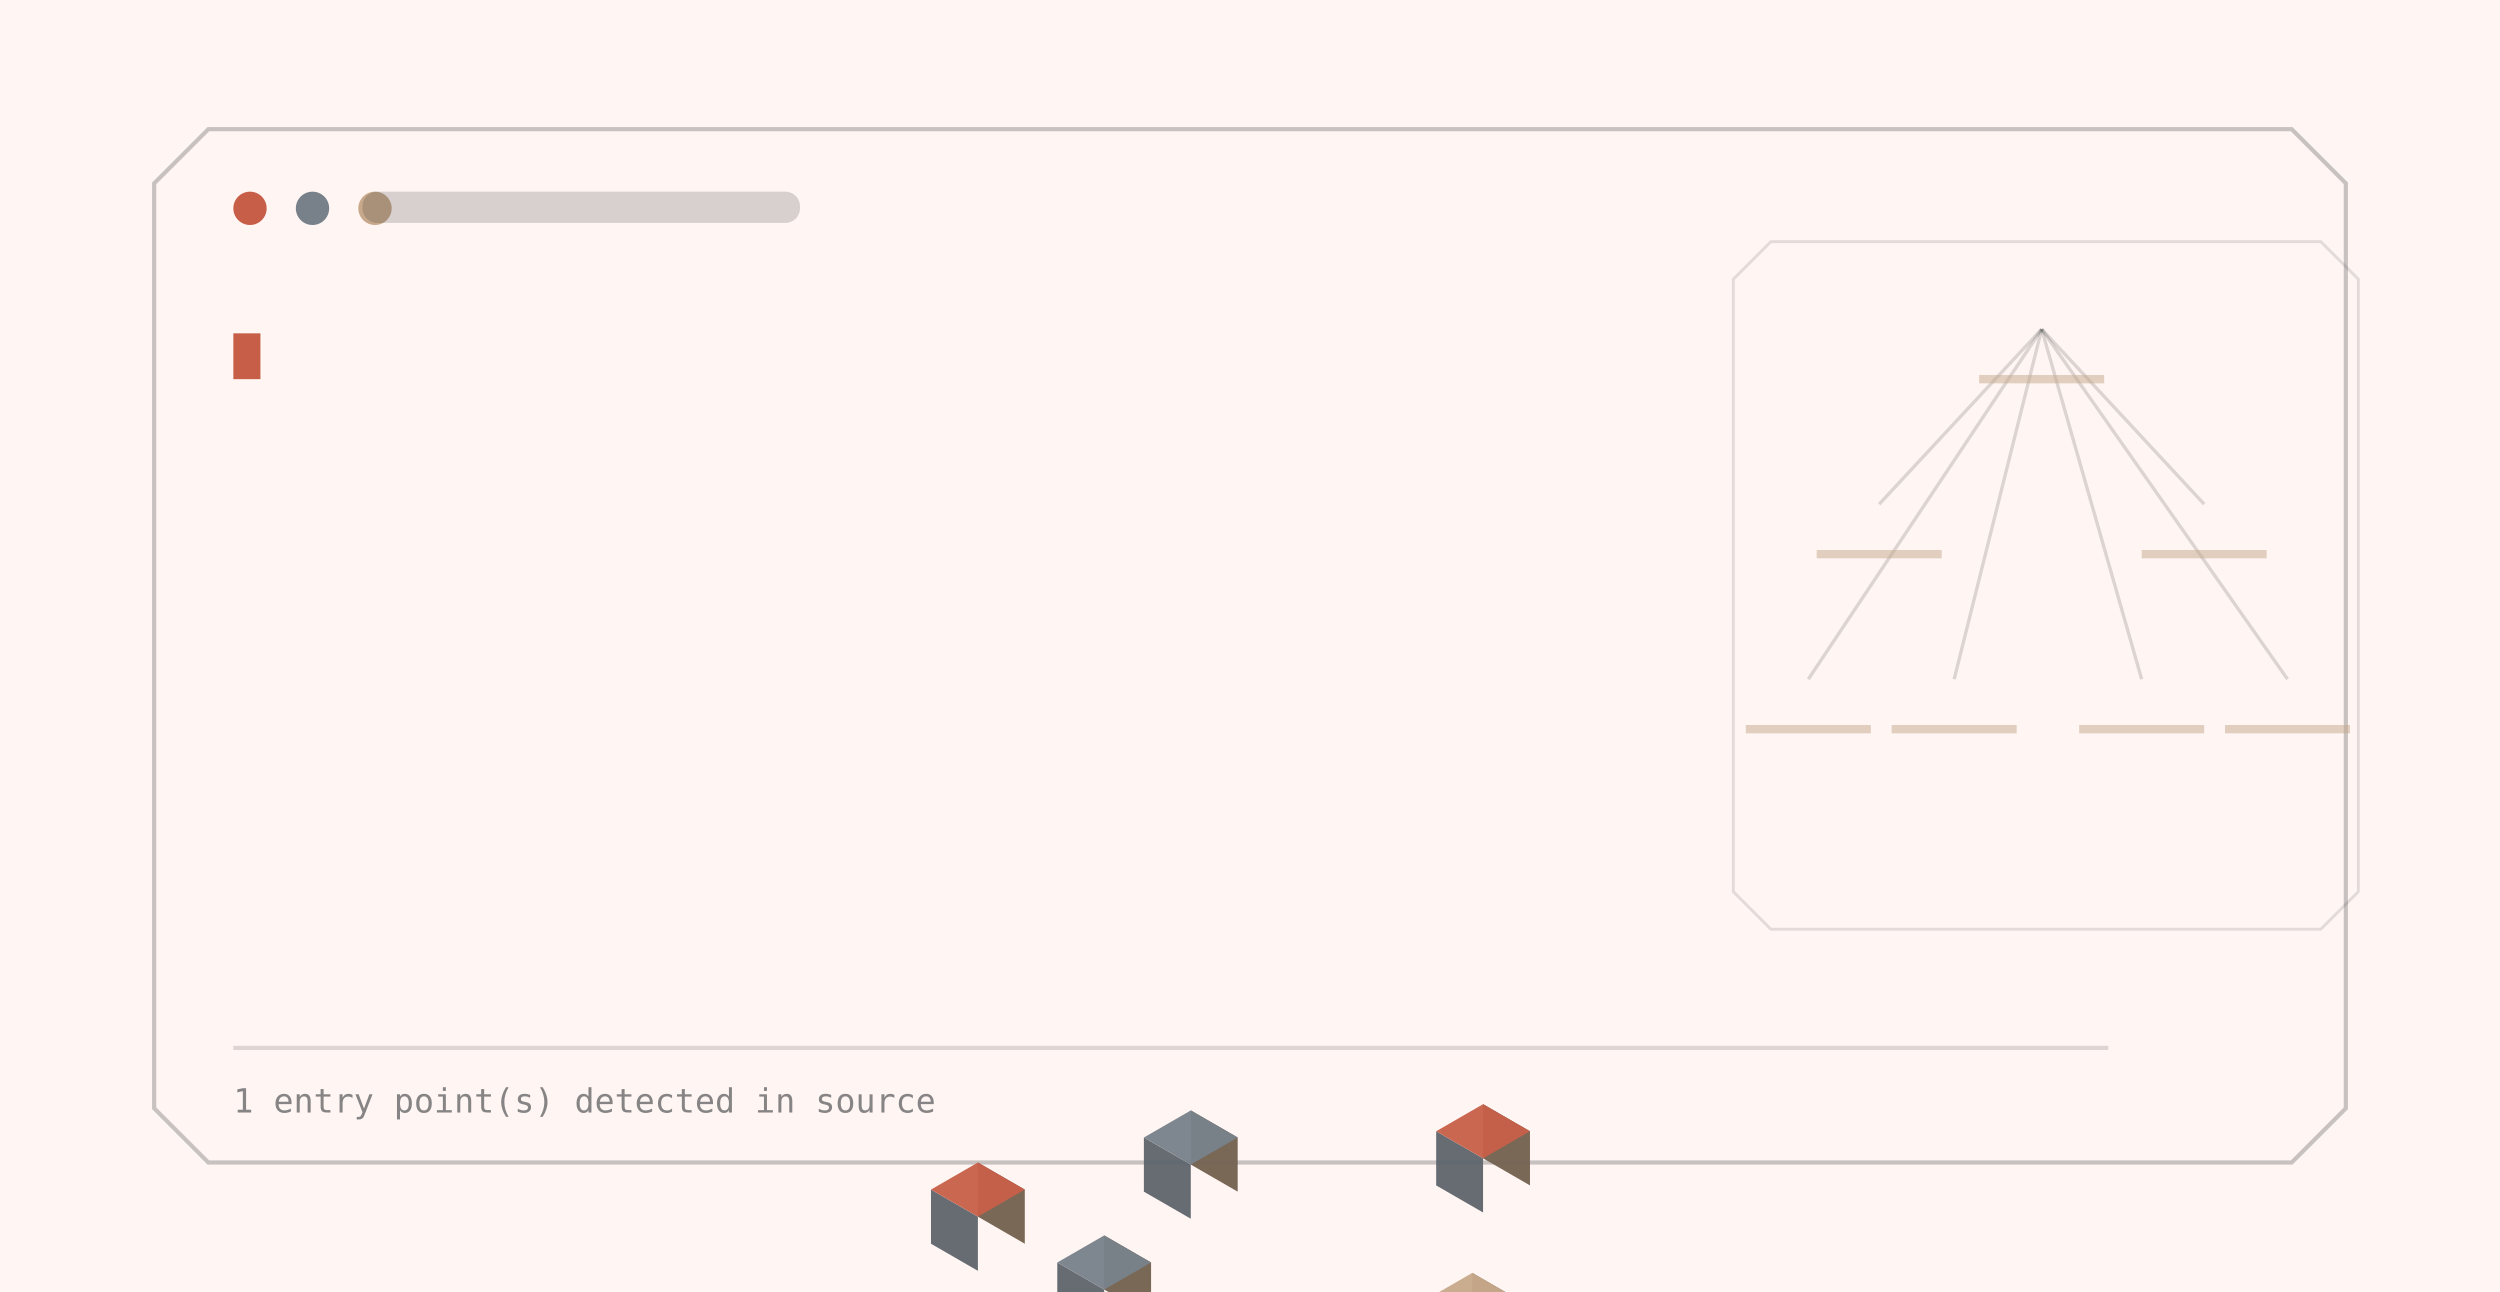
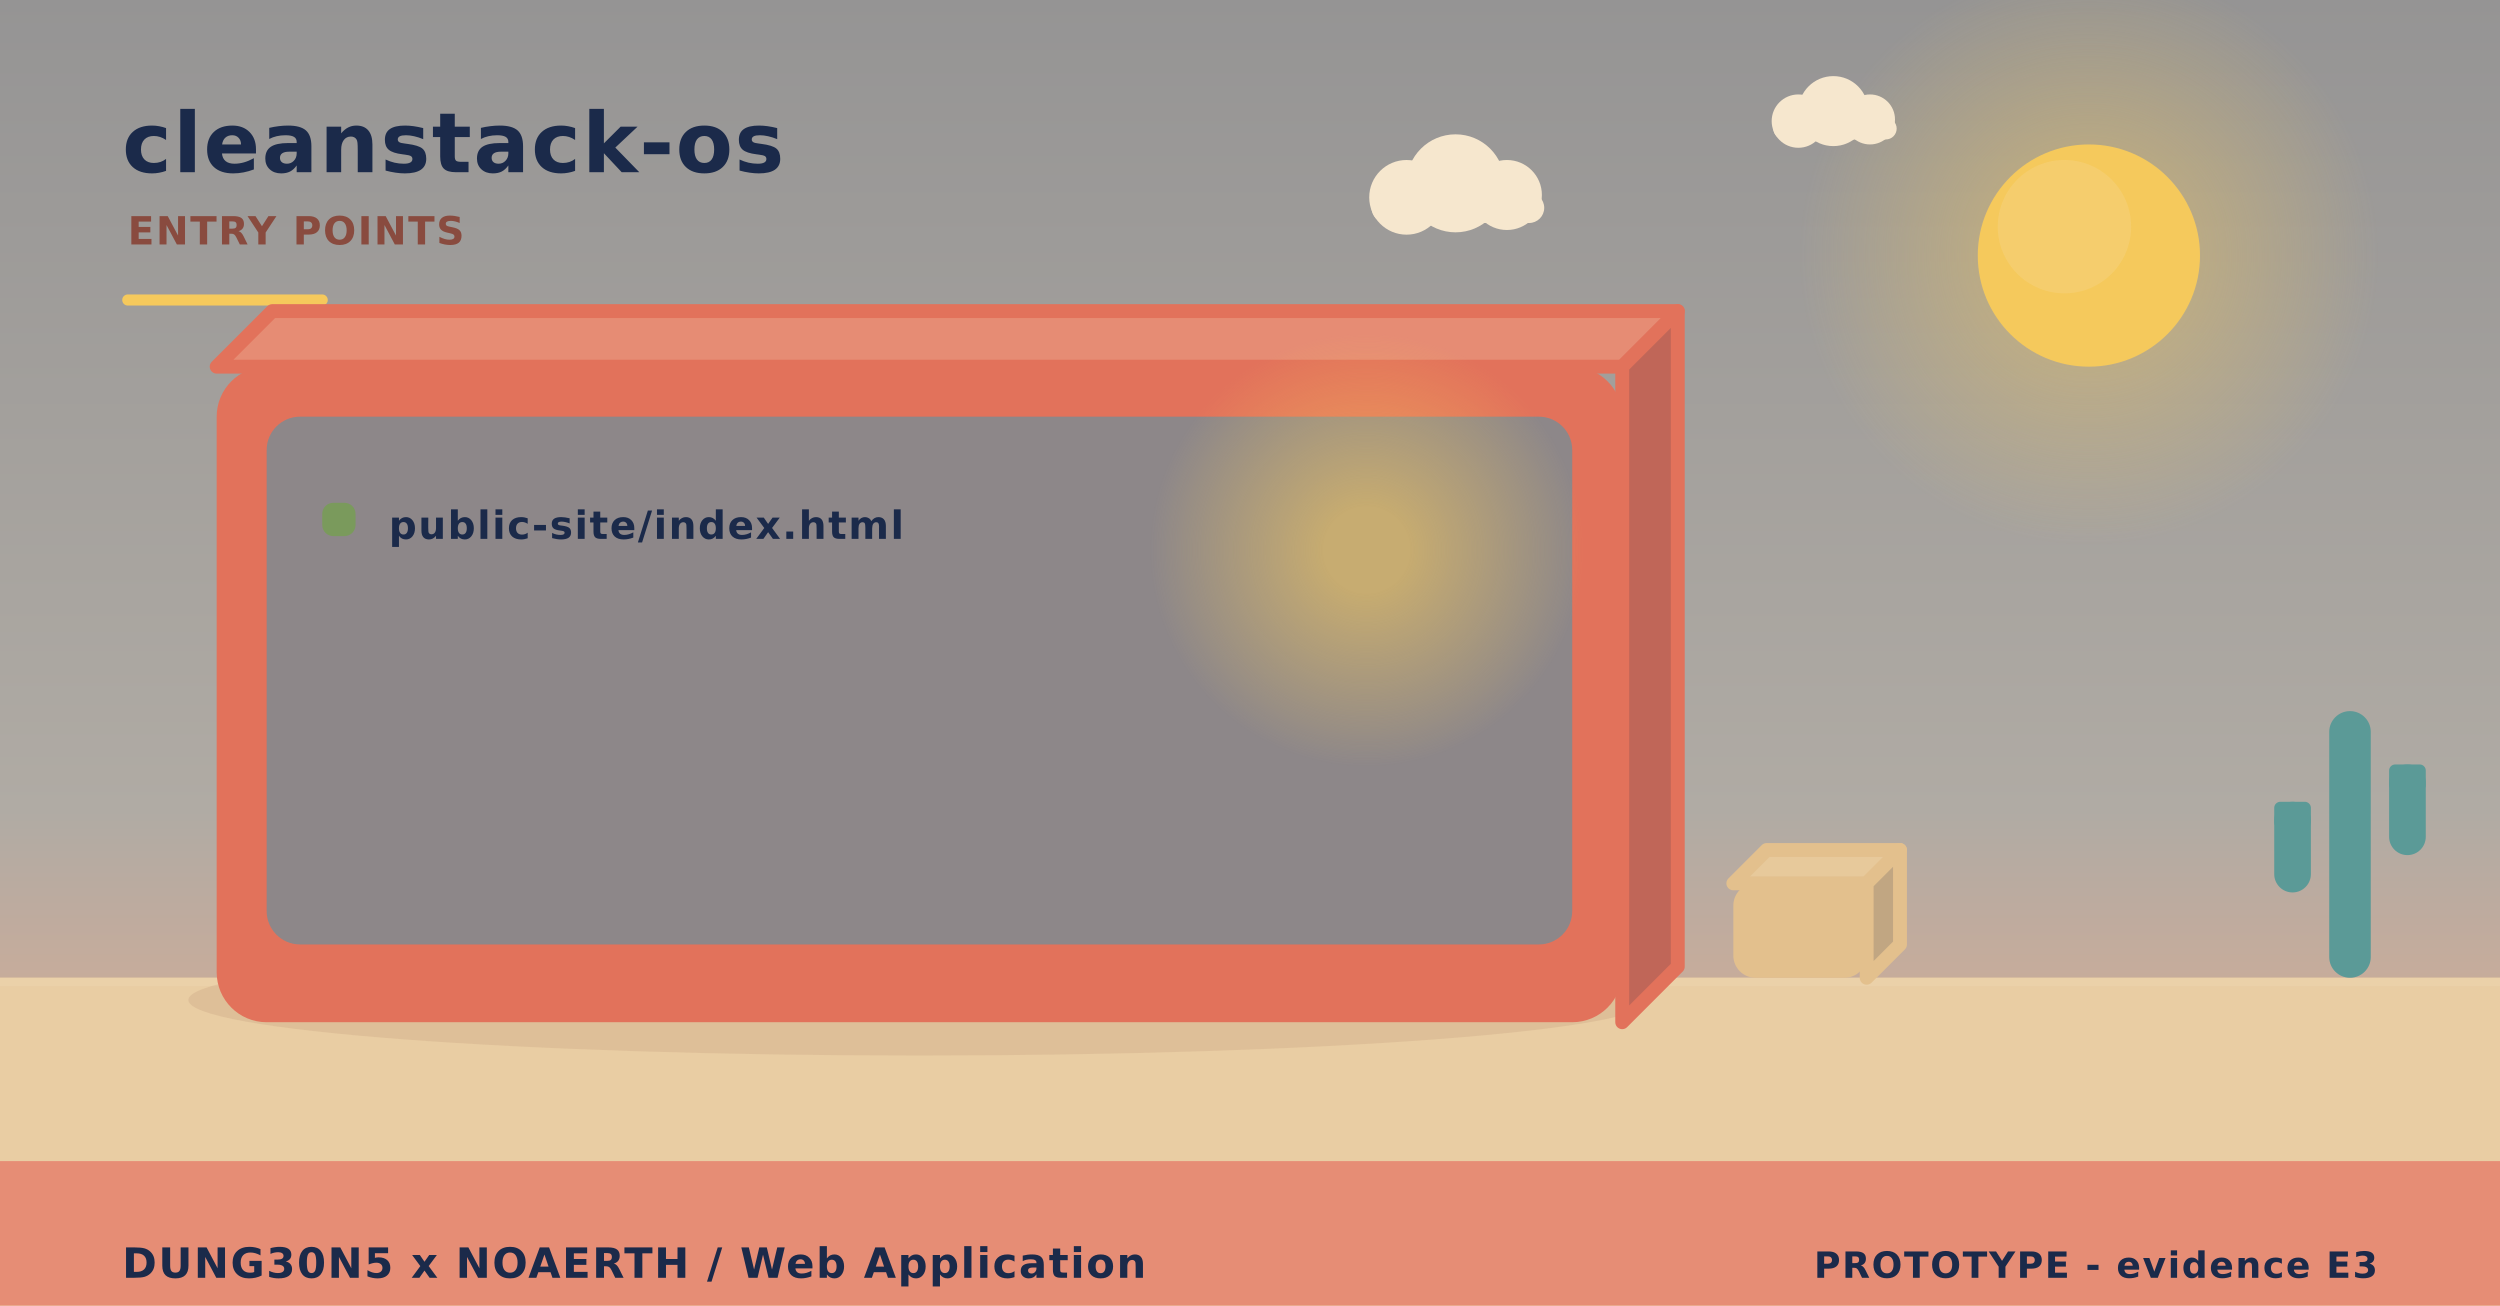
- <svg xmlns="http://www.w3.org/2000/svg" viewBox="0 0 1200 620" width="1200" height="620" role="img" aria-label="cleanstack-os command surface">
-   <rect width="1200" height="620" fill="#fff5f2" />
-   <defs>
-     <linearGradient id="gt" x1="0" y1="0" x2="1" y2="1">
-       <stop offset="0%" stop-color="#c75f48" />
-       <stop offset="100%" stop-color="#78818a" />
-     </linearGradient>
-   </defs>
-   <path d="M100.00,62.00 H1100.00 L1126.00,88.00 V532.00 L1100.00,558.00 H100.00 L74.00,532.00 V88.00 Z" fill="none" stroke="rgba(37,40,46,0.300)" stroke-width="2.00" opacity="0.85" />
-   <circle cx="120.00" cy="100.00" r="8.00" fill="#c75f48" opacity="1.00" />
-   <circle cx="150.00" cy="100.00" r="8.00" fill="#78818a" opacity="1.00" />
-   <circle cx="180.00" cy="100.00" r="8.00" fill="#c7a88a" opacity="1.00" />
-   <rect x="174.00" y="92.00" width="210.00" height="15.00" rx="7.00" fill="rgba(37,40,46,0.180)" opacity="1.00" />
-   <text x="112" y="148" font-family="ui-monospace,SFMono-Regular,Menlo,monospace" font-size="21" fill="rgba(37,40,46,0.800)" opacity="0">public-site/index.html<animate attributeName="opacity" values="0;1;1;0" dur="1.5s" begin="0.0s" repeatCount="indefinite" />
-   </text>
-   <rect x="112" y="160" width="13" height="22" fill="#c75f48">
-     <animate attributeName="opacity" values="1;0;1" dur="1.05s" begin="0s" repeatCount="indefinite" />
-   </rect>
-   <path d="M850.00,116.00 H1114.00 L1132.00,134.00 V428.00 L1114.00,446.00 H850.00 L832.00,428.00 V134.00 Z" fill="none" stroke="rgba(37,40,46,0.180)" stroke-width="1.40" opacity="0.70" />
-   <line x1="980.00" y1="158.00" x2="902.00" y2="242.00" stroke="rgba(37,40,46,0.300)" stroke-width="1.60" opacity="0.55" />
-   <line x1="980.00" y1="158.00" x2="1058.00" y2="242.00" stroke="rgba(37,40,46,0.300)" stroke-width="1.60" opacity="0.55" />
-   <line x1="980.00" y1="158.00" x2="868.00" y2="326.00" stroke="rgba(37,40,46,0.300)" stroke-width="1.60" opacity="0.55" />
-   <line x1="980.00" y1="158.00" x2="938.00" y2="326.00" stroke="rgba(37,40,46,0.300)" stroke-width="1.60" opacity="0.55" />
-   <line x1="980.00" y1="158.00" x2="1028.00" y2="326.00" stroke="rgba(37,40,46,0.300)" stroke-width="1.60" opacity="0.55" />
-   <line x1="980.00" y1="158.00" x2="1098.00" y2="326.00" stroke="rgba(37,40,46,0.300)" stroke-width="1.60" opacity="0.55" />
-   <polygon points="711.87,556.00 734.39,569.00 734.39,543.00 711.87,530.00" fill="#736150" opacity="0.95" />
-   <polygon points="689.36,569.00 711.87,582.00 711.87,556.00 689.36,543.00" fill="#5e656c" opacity="0.95" />
-   <polygon points="711.87,530.00 734.39,543.00 711.87,556.00 689.36,543.00" fill="#c75f48" opacity="0.95" />
+ <svg xmlns="http://www.w3.org/2000/svg" width="900" height="470" viewBox="0 0 900 470" role="img" aria-label="cleanstack-os - how it is operated">
+   <linearGradient id="skyt" x1="0" y1="0" x2="0" y2="1">
+     <stop offset="0" stop-color="#959494" />
+     <stop offset="0.62" stop-color="#b0aba4" />
+     <stop offset="1" stop-color="#f3ad8a" />
+   </linearGradient>
+   <rect width="900" height="470" fill="url(#skyt)" />
+   <radialGradient id="sunt">
+     <stop offset="0.35" stop-color="#f5c95c" stop-opacity="0.34" />
+     <stop offset="1" stop-color="#f5c95c" stop-opacity="0" />
+   </radialGradient>
+   <circle cx="752" cy="92" r="104" fill="url(#sunt)" />
+   <circle cx="752" cy="92" r="40" fill="#f5c95c" />
+   <circle cx="743.2" cy="81.6" r="24" fill="#f5d27e" opacity="0.5" />
  <g>
-     <rect x="950.00" y="180.00" width="60.00" height="4.00" rx="0.00" fill="rgba(199,168,138,0.500)" opacity="1.00" />
-     <animate attributeName="opacity" values="0.25;1.0;0.25" dur="10.55s" begin="0.0s" repeatCount="indefinite" />
+     <circle cx="524" cy="66" r="17.64" fill="#f6e7ce" />
+     <circle cx="506.36" cy="71.04" r="13.44" fill="#f6e7ce" />
+     <circle cx="542.48" cy="70.2" r="12.6" fill="#f6e7ce" />
+     <rect x="493.76" y="69.36" width="62.16" height="10.92" rx="5.46" fill="#f6e7ce" />
+     <animateTransform attributeName="transform" type="translate" values="0 0;24 0;0 0" dur="36s" begin="0s" repeatCount="indefinite" />
  </g>
-   <polygon points="571.58,559.00 594.09,572.00 594.09,546.00 571.58,533.00" fill="#736150" opacity="0.95" />
-   <polygon points="549.06,572.00 571.58,585.00 571.58,559.00 549.06,546.00" fill="#5e656c" opacity="0.95" />
-   <polygon points="571.58,533.00 594.09,546.00 571.58,559.00 549.06,546.00" fill="#78818a" opacity="0.95" />
  <g>
-     <rect x="872.00" y="264.00" width="60.00" height="4.00" rx="0.00" fill="rgba(199,168,138,0.500)" opacity="1.00" />
-     <animate attributeName="opacity" values="0.25;1.0;0.25" dur="10.55s" begin="0.4s" repeatCount="indefinite" />
+     <circle cx="660" cy="40" r="12.6" fill="#f6e7ce" />
+     <circle cx="647.4" cy="43.6" r="9.6" fill="#f6e7ce" />
+     <circle cx="673.2" cy="43" r="9" fill="#f6e7ce" />
+     <rect x="638.4" y="42.4" width="44.4" height="7.8" rx="3.9" fill="#f6e7ce" />
+     <animateTransform attributeName="transform" type="translate" values="0 0;-18 0;0 0" dur="46s" begin="3s" repeatCount="indefinite" />
  </g>
-   <polygon points="706.68,637.00 729.19,650.00 729.19,624.00 706.68,611.00" fill="#736150" opacity="0.95" />
-   <polygon points="684.16,650.00 706.68,663.00 706.68,637.00 684.16,624.00" fill="#5e656c" opacity="0.95" />
-   <polygon points="706.68,611.00 729.19,624.00 706.68,637.00 684.16,624.00" fill="#c7a88a" opacity="0.95" />
+   <rect x="0" y="352" width="900" height="118" fill="#e9cda3" />
+   <rect x="0" y="352" width="900" height="3" fill="#ebd1a9" />
+   <text x="44" y="62" font-family="Verdana,DejaVu Sans,sans-serif" font-size="30" font-weight="700" letter-spacing="0.6" fill="#1b2a4a" text-anchor="start">cleanstack-os</text>
+   <text x="46" y="88" font-family="Verdana,DejaVu Sans,sans-serif" font-size="14" font-weight="700" letter-spacing="0.6" fill="#894b3f" text-anchor="start">ENTRY POINTS</text>
+   <rect x="44" y="106" width="74" height="4" rx="2" fill="#f5c95c" />
+   <ellipse cx="331" cy="360" rx="263.2" ry="20" fill="rgba(138,90,68,0.11)" />
+   <path d="M78,132 L584,132 L604,112 L98,112 Z" fill="#e68c74" stroke="#e2725b" stroke-width="5" stroke-linejoin="round" />
+   <path d="M584,132 L604,112 L604,348 L584,368 Z" fill="#c06658" stroke="#e2725b" stroke-width="5" stroke-linejoin="round" />
+   <rect x="78" y="132" width="506" height="236" rx="18" fill="#e2725b" />
+   <rect x="96" y="150" width="470" height="190" rx="12" fill="#88888c" opacity="0.94" />
+   <radialGradient id="lamp64990">
+     <stop offset="0.2" stop-color="#f5c95c" stop-opacity="0.55" />
+     <stop offset="1" stop-color="#f5c95c" stop-opacity="0" />
+   </radialGradient>
+   <circle cx="492" cy="198" r="78" fill="url(#lamp64990)" />
+   <rect x="116" y="181" width="12" height="12" rx="4" fill="#7a9a5c" />
  <g>
-     <rect x="1028.00" y="264.00" width="60.00" height="4.00" rx="0.00" fill="rgba(199,168,138,0.500)" opacity="1.00" />
-     <animate attributeName="opacity" values="0.25;1.0;0.25" dur="10.55s" begin="0.8s" repeatCount="indefinite" />
+     <text x="140" y="194" font-family="Verdana,DejaVu Sans,sans-serif" font-size="14" font-weight="700" letter-spacing="0.6" fill="#1b2a4a" text-anchor="start">public-site/index.html</text>
+     <animateTransform attributeName="transform" type="translate" values="0 10;0 0" dur="0.7s" begin="0.4s" fill="freeze" />
  </g>
-   <polygon points="469.39,584.00 491.90,597.00 491.90,571.00 469.39,558.00" fill="#736150" opacity="0.95" />
-   <polygon points="446.87,597.00 469.39,610.00 469.39,584.00 446.87,571.00" fill="#5e656c" opacity="0.95" />
-   <polygon points="469.39,558.00 491.90,571.00 469.39,584.00 446.87,571.00" fill="#c75f48" opacity="0.95" />
-   <g>
-     <rect x="838.00" y="348.00" width="60.00" height="4.00" rx="0.00" fill="rgba(199,168,138,0.500)" opacity="1.00" />
-     <animate attributeName="opacity" values="0.25;1.0;0.25" dur="10.55s" begin="1.2s" repeatCount="indefinite" />
-   </g>
-   <polygon points="530.01,619.00 552.52,632.00 552.52,606.00 530.01,593.00" fill="#736150" opacity="0.95" />
-   <polygon points="507.49,632.00 530.01,645.00 530.01,619.00 507.49,606.00" fill="#5e656c" opacity="0.95" />
-   <polygon points="530.01,593.00 552.52,606.00 530.01,619.00 507.49,606.00" fill="#78818a" opacity="0.95" />
-   <g>
-     <rect x="908.00" y="348.00" width="60.00" height="4.00" rx="0.00" fill="rgba(199,168,138,0.500)" opacity="1.00" />
-     <animate attributeName="opacity" values="0.25;1.0;0.25" dur="10.55s" begin="1.6s" repeatCount="indefinite" />
-   </g>
-   <polygon points="607.95,664.00 630.47,677.00 630.47,651.00 607.95,638.00" fill="#736150" opacity="0.95" />
-   <polygon points="585.43,677.00 607.95,690.00 607.95,664.00 585.43,651.00" fill="#5e656c" opacity="0.95" />
-   <polygon points="607.95,638.00 630.47,651.00 607.95,664.00 585.43,651.00" fill="#c7a88a" opacity="0.95" />
-   <g>
-     <rect x="998.00" y="348.00" width="60.00" height="4.00" rx="0.00" fill="rgba(199,168,138,0.500)" opacity="1.00" />
-     <animate attributeName="opacity" values="0.25;1.0;0.25" dur="10.55s" begin="2.0s" repeatCount="indefinite" />
-   </g>
-   <polygon points="668.57,699.00 691.09,712.00 691.09,686.00 668.57,673.00" fill="#736150" opacity="0.95" />
-   <polygon points="646.05,712.00 668.57,725.00 668.57,699.00 646.05,686.00" fill="#5e656c" opacity="0.95" />
-   <polygon points="668.57,673.00 691.09,686.00 668.57,699.00 646.05,686.00" fill="#c75f48" opacity="0.95" />
-   <g>
-     <rect x="1068.00" y="348.00" width="60.00" height="4.00" rx="0.00" fill="rgba(199,168,138,0.500)" opacity="1.00" />
-     <animate attributeName="opacity" values="0.25;1.0;0.25" dur="10.55s" begin="2.4s" repeatCount="indefinite" />
-   </g>
-   <rect x="112.00" y="502.00" width="900.00" height="2.00" rx="0.00" fill="rgba(37,40,46,0.160)" opacity="1.00" />
-   <text x="112" y="534" font-family="ui-monospace,Menlo,monospace" font-size="16" fill="rgba(37,40,46,0.550)">1 entry point(s) detected in source</text>
+   <path d="M624,318 L672,318 L684,306 L636,306 Z" fill="#e7c99b" stroke="#e3c08d" stroke-width="5" stroke-linejoin="round" />
+   <path d="M672,318 L684,306 L684,340 L672,352 Z" fill="#c1a682" stroke="#e3c08d" stroke-width="5" stroke-linejoin="round" />
+   <rect x="624" y="318" width="48" height="34" rx="8" fill="#e3c08d" />
+   <rect x="838.52" y="256" width="14.96" height="96" rx="7.48" fill="#5b9a97" />
+   <rect x="818.72" y="288.64" width="13.2" height="32.64" rx="6.6" fill="#5b9a97" />
+   <rect x="818.72" y="288.64" width="13.2" height="9.6" rx="2.2" fill="#5b9a97" />
+   <rect x="860.08" y="275.2" width="13.2" height="32.64" rx="6.6" fill="#5b9a97" />
+   <rect x="860.08" y="275.2" width="13.2" height="9.6" rx="2.2" fill="#5b9a97" />
+   <rect x="0" y="418" width="900" height="52" rx="0" fill="#e68972" opacity="0.94" />
+   <text x="44" y="460" font-family="Verdana,DejaVu Sans,sans-serif" font-size="15" font-weight="700" letter-spacing="0.6" fill="#1b2a4a" text-anchor="start">DUNG30N5 x NOAERTH  /  Web Application</text>
+   <text x="856" y="460" font-family="Verdana,DejaVu Sans,sans-serif" font-size="13" font-weight="700" letter-spacing="0.6" fill="#1b2a4a" text-anchor="end">PROTOTYPE  -  evidence E3</text>
</svg>
